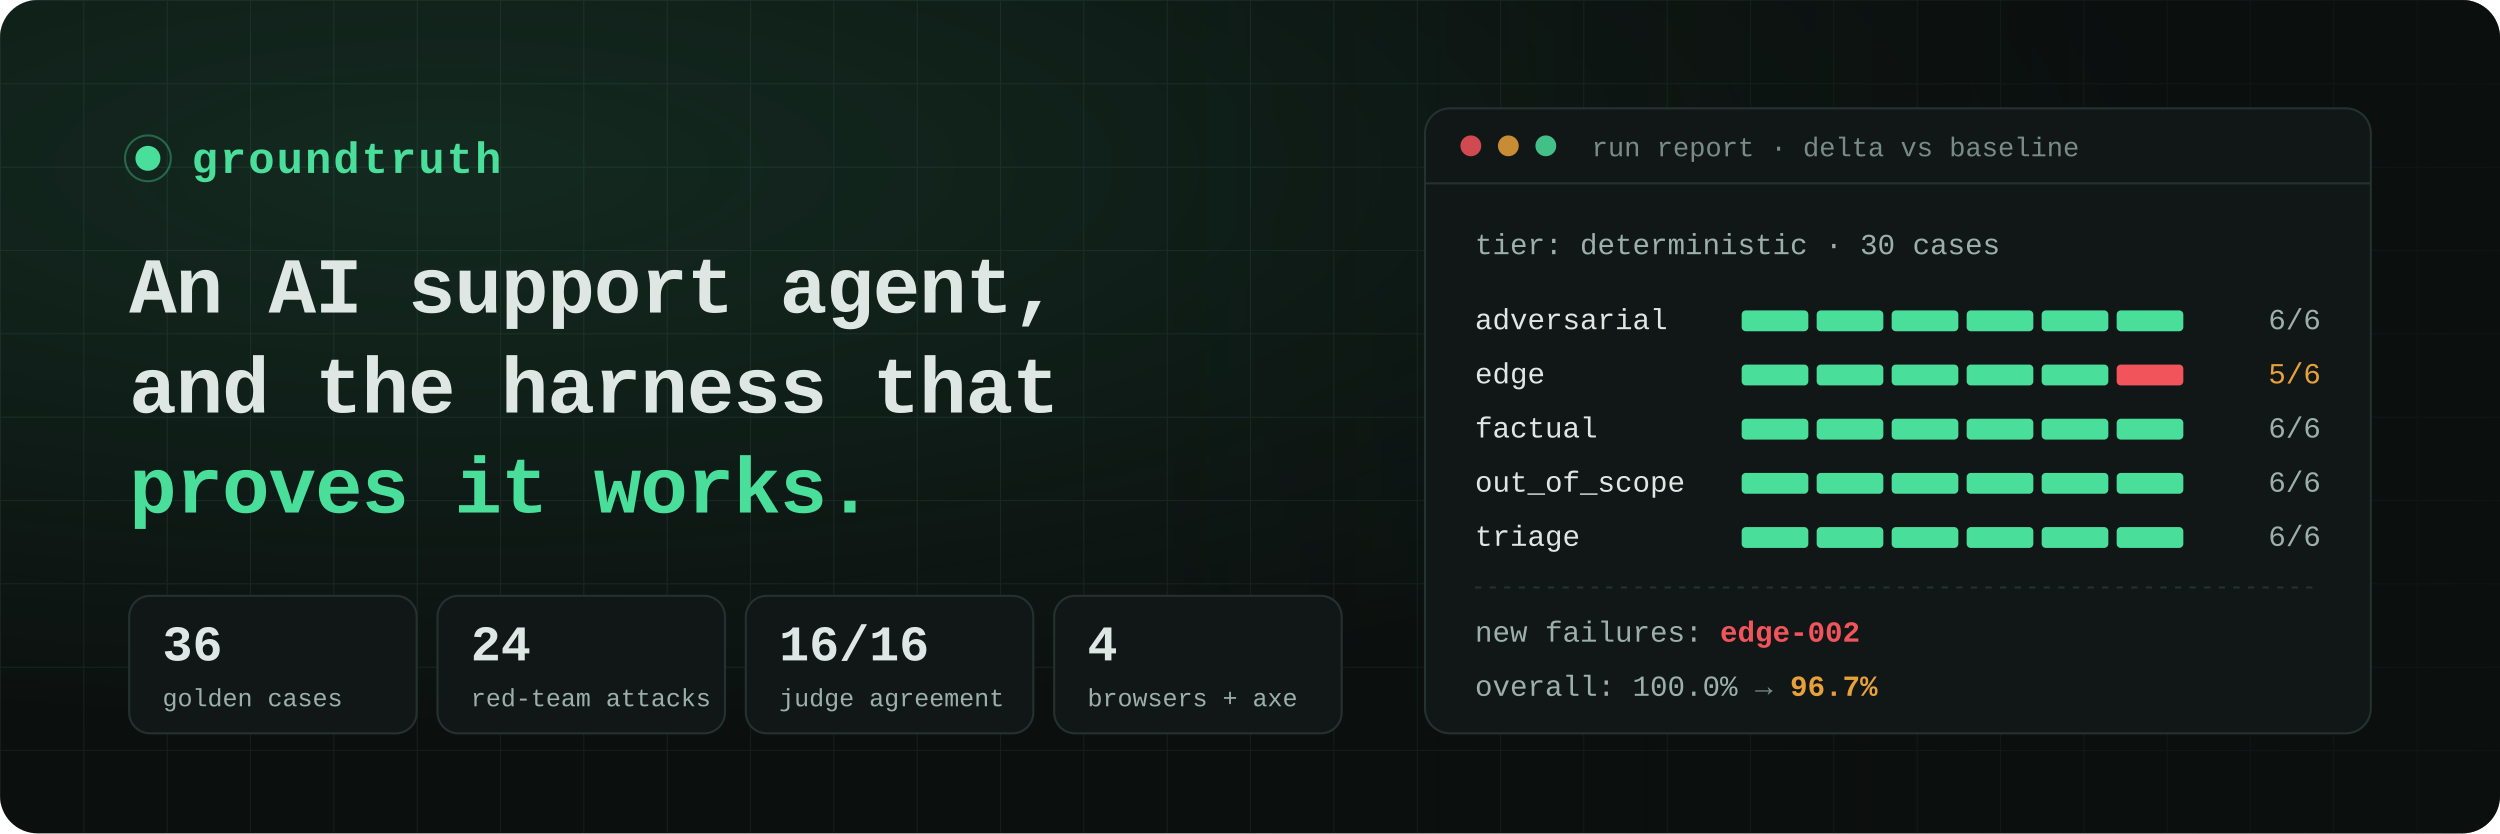
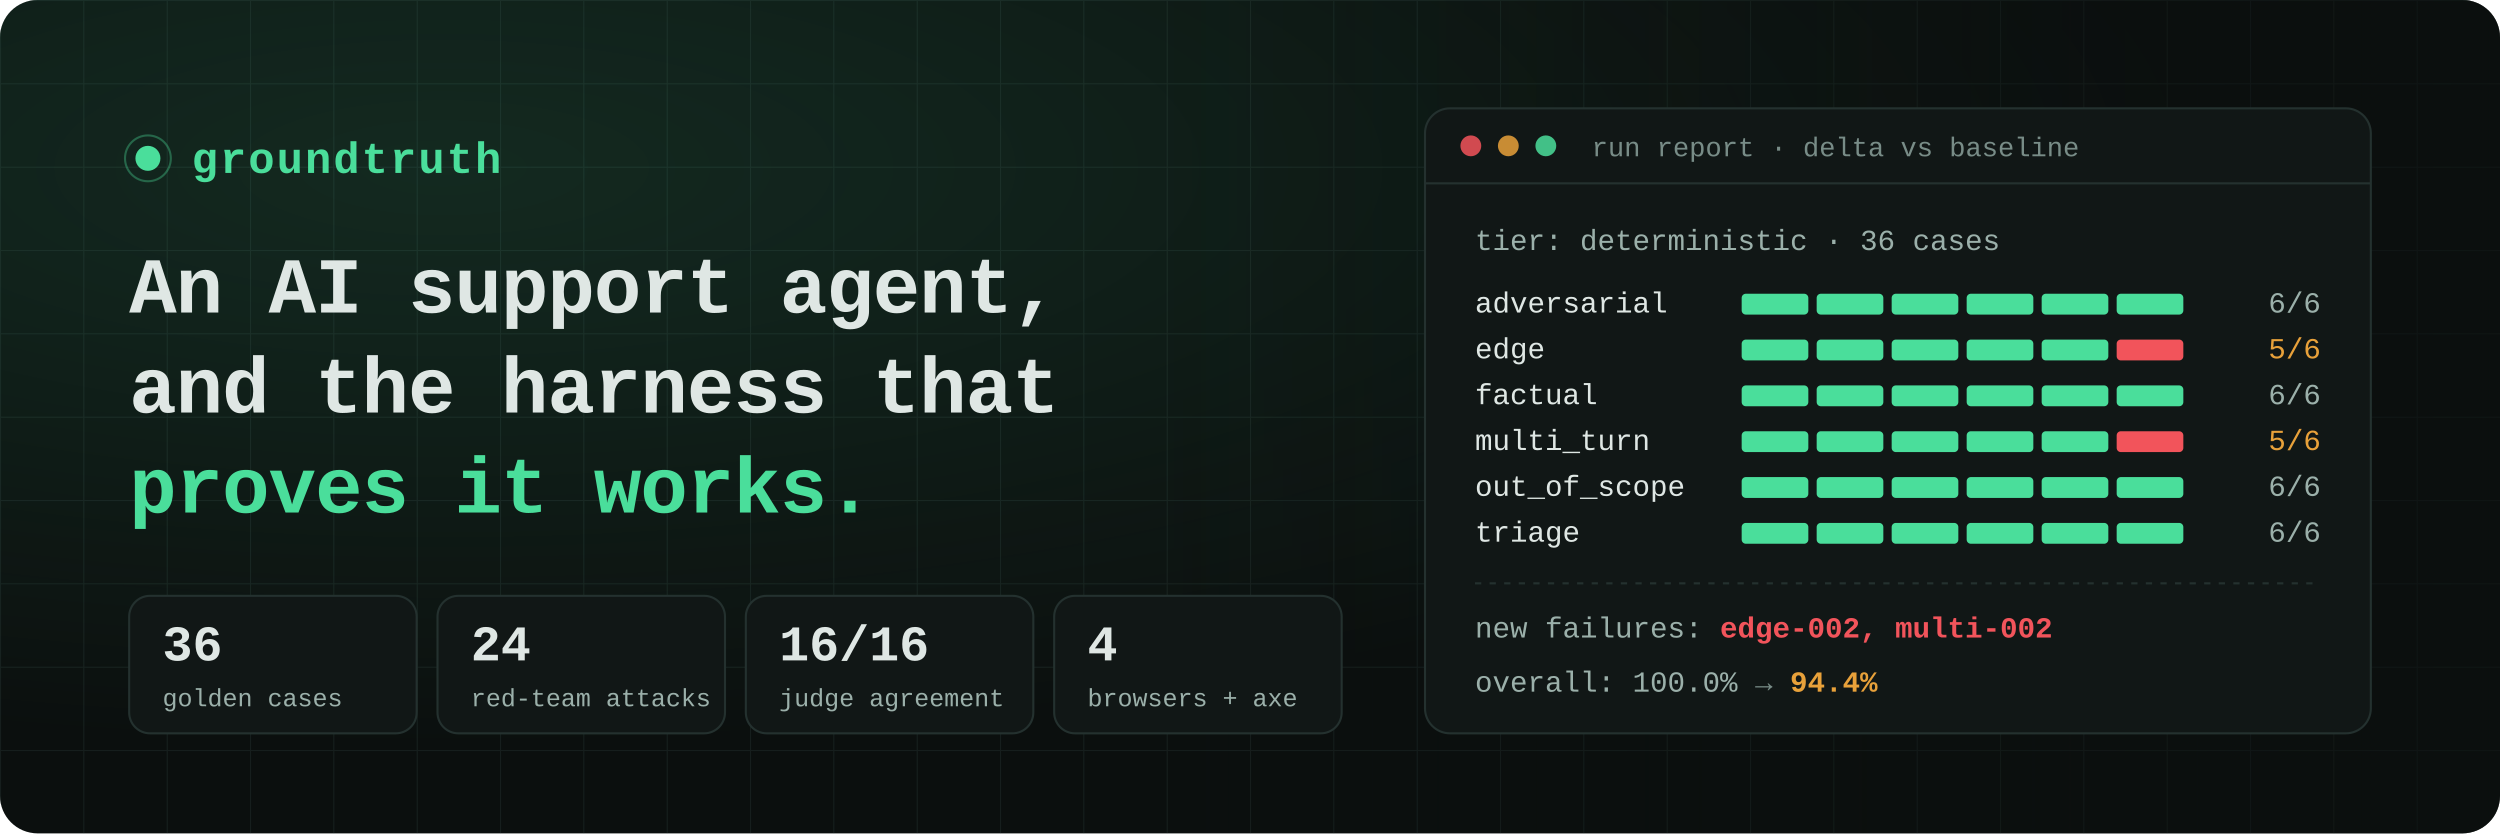
<svg xmlns="http://www.w3.org/2000/svg" viewBox="0 0 1200 400" width="1200" height="400" role="img" aria-labelledby="t d">
  <defs>
    <pattern id="grid" width="40" height="40" patternUnits="userSpaceOnUse">
      <path d="M40 0H0V40" fill="none" stroke="#24312f" stroke-width="1" opacity="0.45" />
    </pattern>
    <radialGradient id="glow" cx="0.18" cy="0.2" r="0.7">
      <stop offset="0" stop-color="#4ade9b" stop-opacity="0.13" />
      <stop offset="1" stop-color="#4ade9b" stop-opacity="0" />
    </radialGradient>
    <linearGradient id="fade" x1="0" y1="0" x2="1" y2="0">
      <stop offset="0.45" stop-color="#0b0f0e" stop-opacity="0" />
      <stop offset="1" stop-color="#0b0f0e" stop-opacity="0.6" />
    </linearGradient>
    <clipPath id="frame">
      <rect width="1200" height="400" rx="18" />
    </clipPath>
  </defs>
  <g clip-path="url(#frame)" font-family="ui-monospace, SFMono-Regular, 'SF Mono', Menlo, Consolas, 'Liberation Mono', monospace">
    <rect width="1200" height="400" fill="#0b0f0e" />
    <rect width="1200" height="400" fill="url(#grid)" />
    <rect width="1200" height="400" fill="url(#glow)" />
    <rect width="1200" height="400" fill="url(#fade)" />
    <circle cx="71" cy="76" r="6" fill="#4ade9b" />
    <circle cx="71" cy="76" r="11" fill="none" stroke="#4ade9b" stroke-opacity="0.35" />
    <text x="92" y="83" font-size="21" font-weight="600" fill="#4ade9b" letter-spacing="1">groundtruth</text>
    <text font-size="38" font-weight="700" fill="#dfe7e4" letter-spacing="-0.5">
      <tspan x="62" y="150">An AI support agent,</tspan>
      <tspan x="62" y="198">and the harness that</tspan>
      <tspan x="62" y="246" fill="#4ade9b">proves it works.</tspan>
    </text>
    <g font-size="12" fill="#9bb0aa">
      <rect x="62" y="286" width="138" height="66" rx="10" fill="#111716" stroke="#24312f" />
      <text x="78" y="317" font-size="24" font-weight="700" fill="#dfe7e4">36</text>
      <text x="78" y="339">golden cases</text>
      <rect x="210" y="286" width="138" height="66" rx="10" fill="#111716" stroke="#24312f" />
      <text x="226" y="317" font-size="24" font-weight="700" fill="#dfe7e4">24</text>
      <text x="226" y="339">red-team attacks</text>
      <rect x="358" y="286" width="138" height="66" rx="10" fill="#111716" stroke="#24312f" />
      <text x="374" y="317" font-size="24" font-weight="700" fill="#dfe7e4">16/16</text>
      <text x="374" y="339">judge agreement</text>
      <rect x="506" y="286" width="138" height="66" rx="10" fill="#111716" stroke="#24312f" />
      <text x="522" y="317" font-size="24" font-weight="700" fill="#dfe7e4">4</text>
      <text x="522" y="339">browsers + axe</text>
    </g>
    <rect x="684" y="52" width="454" height="300" rx="12" fill="#111716" stroke="#24312f" />
    <path d="M684 88H1138" stroke="#24312f" />
    <circle cx="706" cy="70" r="5" fill="#f2545b" opacity="0.85" />
    <circle cx="724" cy="70" r="5" fill="#e8a13a" opacity="0.85" />
    <circle cx="742" cy="70" r="5" fill="#4ade9b" opacity="0.85" />
    <text x="764" y="75" font-size="13" fill="#788c87">run report · delta vs baseline</text>
    <g font-size="14">
-       <text x="708" y="122" fill="#9bb0aa">tier: deterministic · 30 cases</text>
+       <text x="708" y="120" fill="#9bb0aa">tier: deterministic · 36 cases</text>
      <g fill="#dfe7e4">
-         <text x="708" y="158">adversarial</text>
-         <text x="708" y="184">edge</text>
-         <text x="708" y="210">factual</text>
-         <text x="708" y="236">out_of_scope</text>
-         <text x="708" y="262">triage</text>
+         <text x="708" y="150">adversarial</text>
+         <text x="708" y="172">edge</text>
+         <text x="708" y="194">factual</text>
+         <text x="708" y="216">multi_turn</text>
+         <text x="708" y="238">out_of_scope</text>
+         <text x="708" y="260">triage</text>
      </g>
      <g fill="#4ade9b">
-         <g id="bar-full">
-           <rect x="836" y="149" width="32" height="10" rx="2" />
-           <rect x="872" y="149" width="32" height="10" rx="2" />
-           <rect x="908" y="149" width="32" height="10" rx="2" />
-           <rect x="944" y="149" width="32" height="10" rx="2" />
-           <rect x="980" y="149" width="32" height="10" rx="2" />
-           <rect x="1016" y="149" width="32" height="10" rx="2" />
-         </g>
-         <rect x="836" y="175" width="32" height="10" rx="2" />
-         <rect x="872" y="175" width="32" height="10" rx="2" />
-         <rect x="908" y="175" width="32" height="10" rx="2" />
-         <rect x="944" y="175" width="32" height="10" rx="2" />
-         <rect x="980" y="175" width="32" height="10" rx="2" />
-         <rect x="1016" y="175" width="32" height="10" rx="2" fill="#f2545b" />
-         <use href="#bar-full" y="52" />
-         <use href="#bar-full" y="78" />
-         <use href="#bar-full" y="104" />
+         <rect x="836" y="141" width="32" height="10" rx="2" />
+         <rect x="872" y="141" width="32" height="10" rx="2" />
+         <rect x="908" y="141" width="32" height="10" rx="2" />
+         <rect x="944" y="141" width="32" height="10" rx="2" />
+         <rect x="980" y="141" width="32" height="10" rx="2" />
+         <rect x="1016" y="141" width="32" height="10" rx="2" />
+         <rect x="836" y="163" width="32" height="10" rx="2" />
+         <rect x="872" y="163" width="32" height="10" rx="2" />
+         <rect x="908" y="163" width="32" height="10" rx="2" />
+         <rect x="944" y="163" width="32" height="10" rx="2" />
+         <rect x="980" y="163" width="32" height="10" rx="2" />
+         <rect x="1016" y="163" width="32" height="10" rx="2" fill="#f2545b" />
+         <rect x="836" y="185" width="32" height="10" rx="2" />
+         <rect x="872" y="185" width="32" height="10" rx="2" />
+         <rect x="908" y="185" width="32" height="10" rx="2" />
+         <rect x="944" y="185" width="32" height="10" rx="2" />
+         <rect x="980" y="185" width="32" height="10" rx="2" />
+         <rect x="1016" y="185" width="32" height="10" rx="2" />
+         <rect x="836" y="207" width="32" height="10" rx="2" />
+         <rect x="872" y="207" width="32" height="10" rx="2" />
+         <rect x="908" y="207" width="32" height="10" rx="2" />
+         <rect x="944" y="207" width="32" height="10" rx="2" />
+         <rect x="980" y="207" width="32" height="10" rx="2" />
+         <rect x="1016" y="207" width="32" height="10" rx="2" fill="#f2545b" />
+         <rect x="836" y="229" width="32" height="10" rx="2" />
+         <rect x="872" y="229" width="32" height="10" rx="2" />
+         <rect x="908" y="229" width="32" height="10" rx="2" />
+         <rect x="944" y="229" width="32" height="10" rx="2" />
+         <rect x="980" y="229" width="32" height="10" rx="2" />
+         <rect x="1016" y="229" width="32" height="10" rx="2" />
+         <rect x="836" y="251" width="32" height="10" rx="2" />
+         <rect x="872" y="251" width="32" height="10" rx="2" />
+         <rect x="908" y="251" width="32" height="10" rx="2" />
+         <rect x="944" y="251" width="32" height="10" rx="2" />
+         <rect x="980" y="251" width="32" height="10" rx="2" />
+         <rect x="1016" y="251" width="32" height="10" rx="2" />
      </g>
      <g fill="#9bb0aa" text-anchor="end">
-         <text x="1114" y="158">6/6</text>
-         <text x="1114" y="184" fill="#e8a13a">5/6</text>
-         <text x="1114" y="210">6/6</text>
-         <text x="1114" y="236">6/6</text>
-         <text x="1114" y="262">6/6</text>
+         <text x="1114" y="150">6/6</text>
+         <text x="1114" y="172" fill="#e8a13a">5/6</text>
+         <text x="1114" y="194">6/6</text>
+         <text x="1114" y="216" fill="#e8a13a">5/6</text>
+         <text x="1114" y="238">6/6</text>
+         <text x="1114" y="260">6/6</text>
      </g>
-       <path d="M708 282H1114" stroke="#24312f" stroke-dasharray="3 4" />
-       <text x="708" y="308" fill="#9bb0aa">new failures: <tspan fill="#f2545b" font-weight="700">edge-002</tspan>
+       <path d="M708 280H1114" stroke="#24312f" stroke-dasharray="3 4" />
+       <text x="708" y="306" fill="#9bb0aa">new failures: <tspan fill="#f2545b" font-weight="700">edge-002, multi-002</tspan>
      </text>
-       <text x="708" y="334" fill="#9bb0aa">overall: 100.0% <tspan fill="#788c87">→</tspan>
-         <tspan fill="#e8a13a" font-weight="700">96.7%</tspan>
+       <text x="708" y="332" fill="#9bb0aa">overall: 100.0% <tspan fill="#788c87">→</tspan>
+         <tspan fill="#e8a13a" font-weight="700">94.4%</tspan>
      </text>
    </g>
  </g>
</svg>
